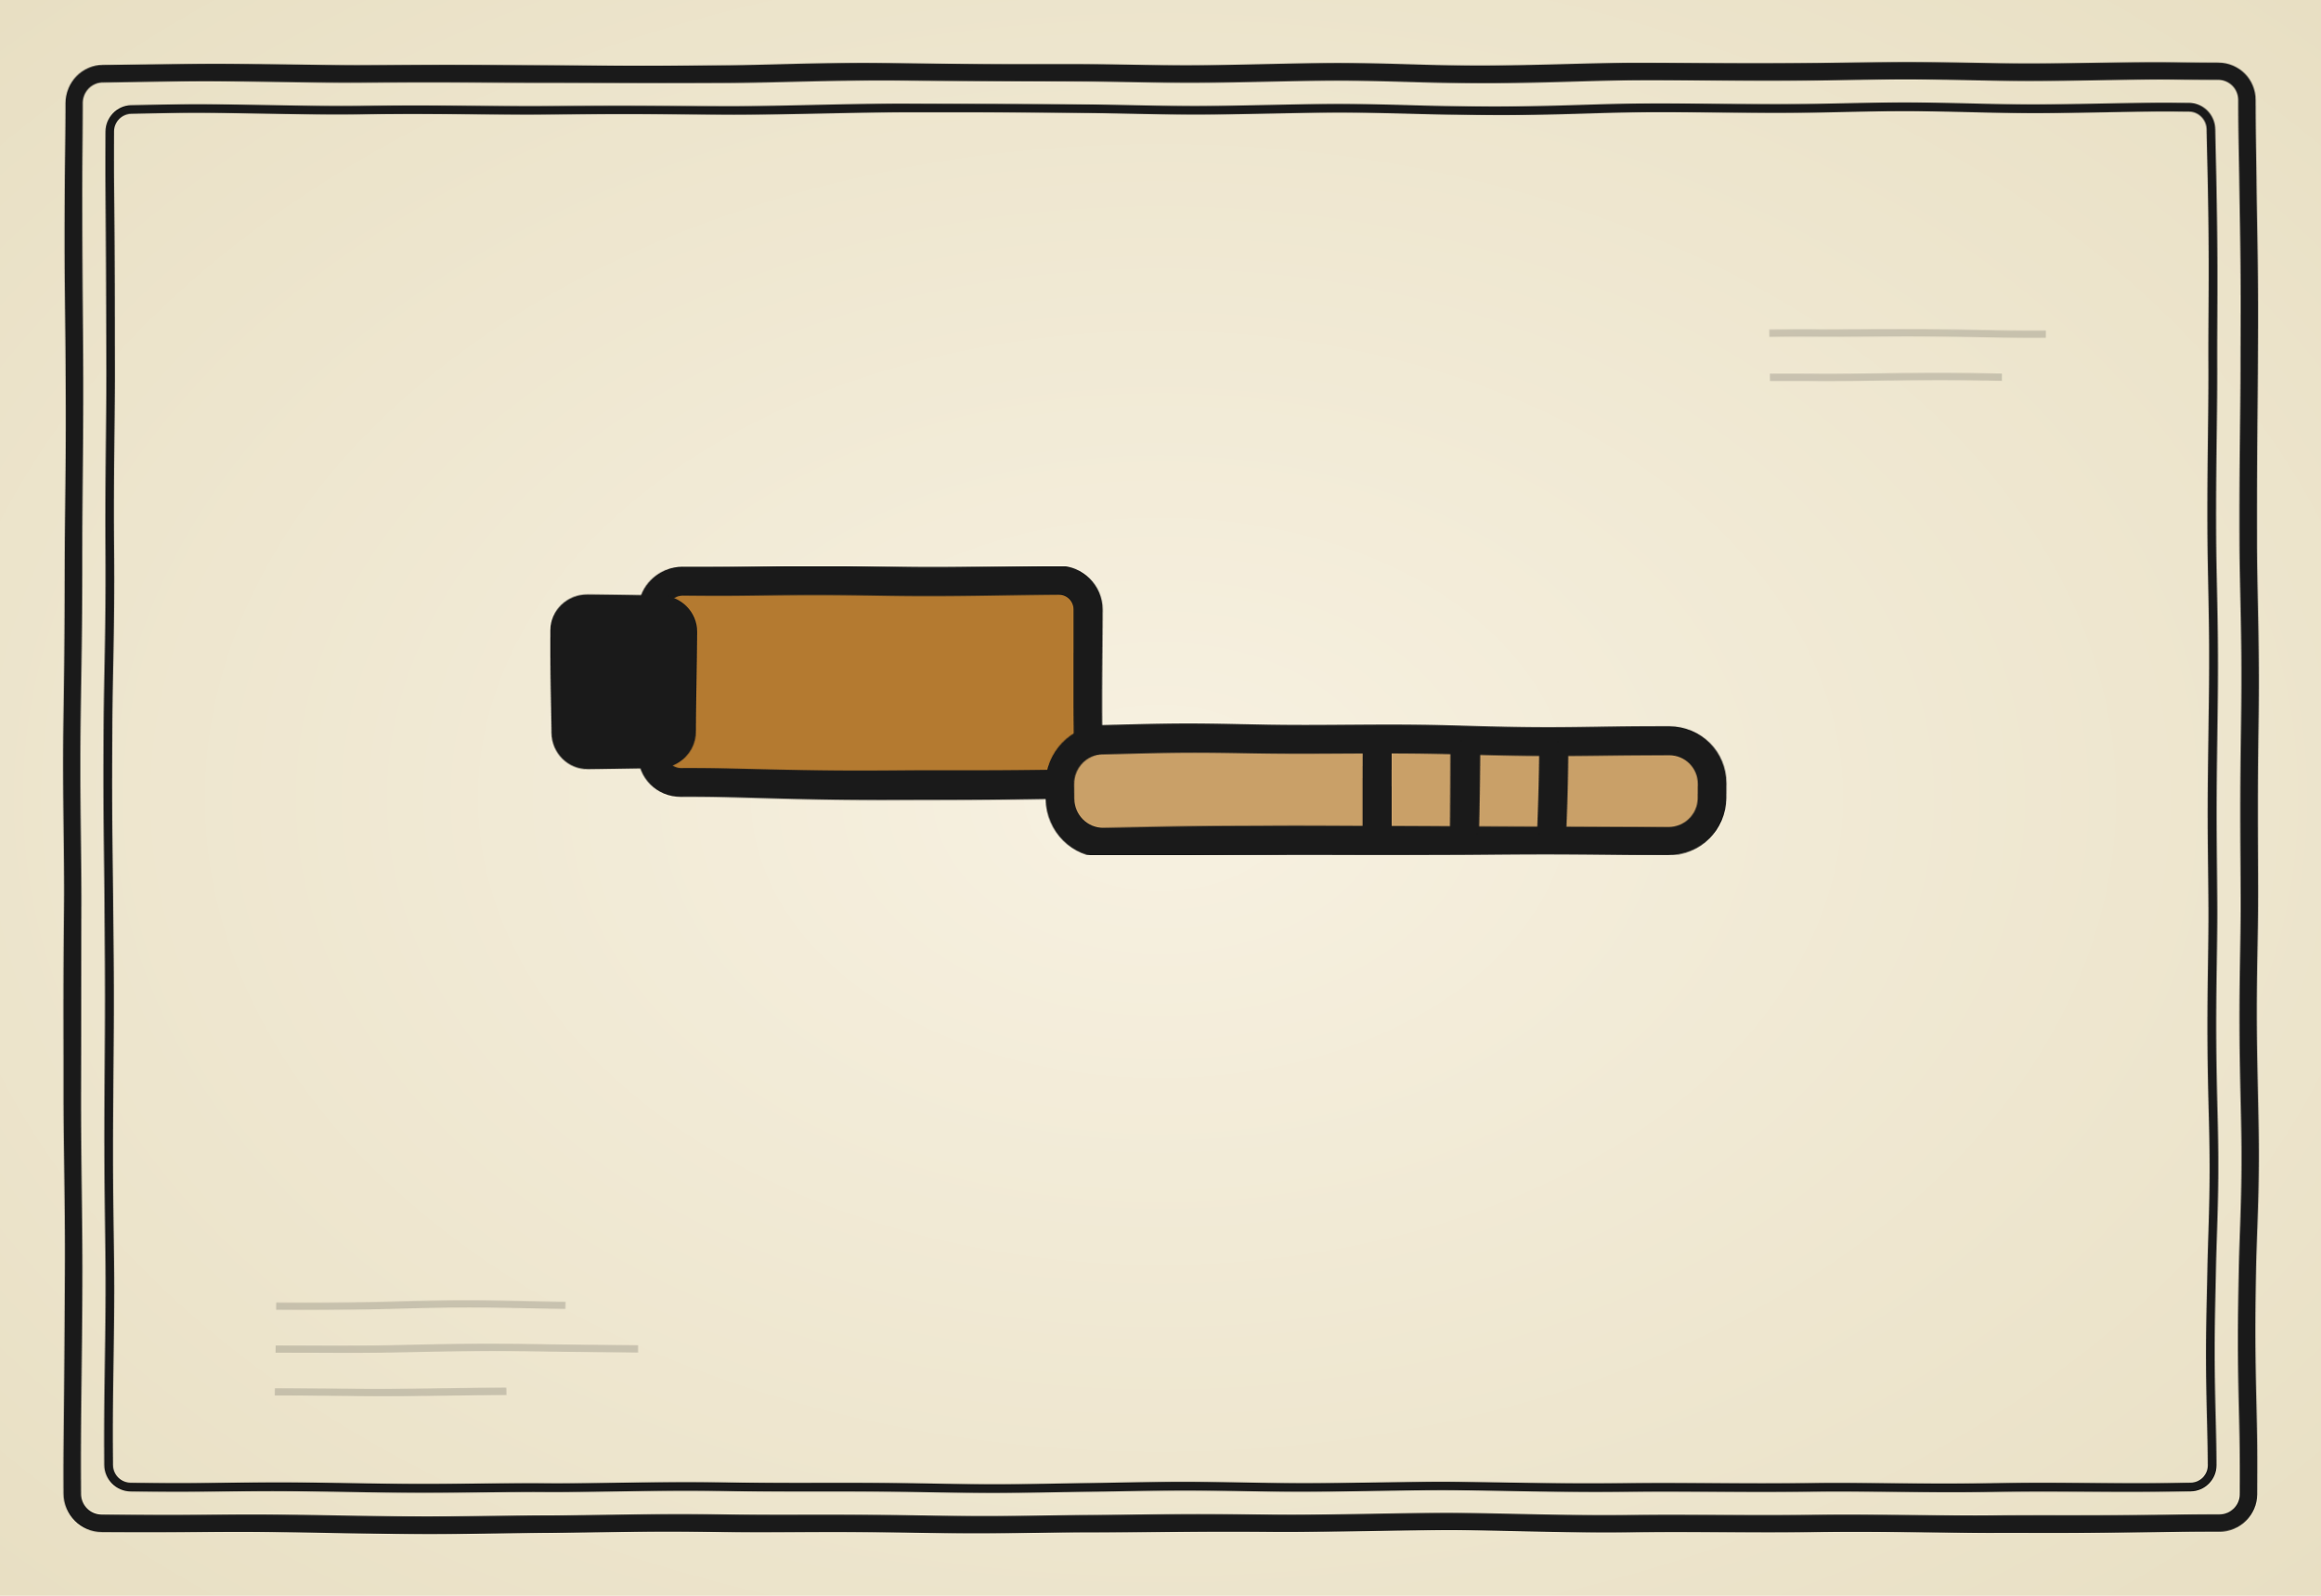
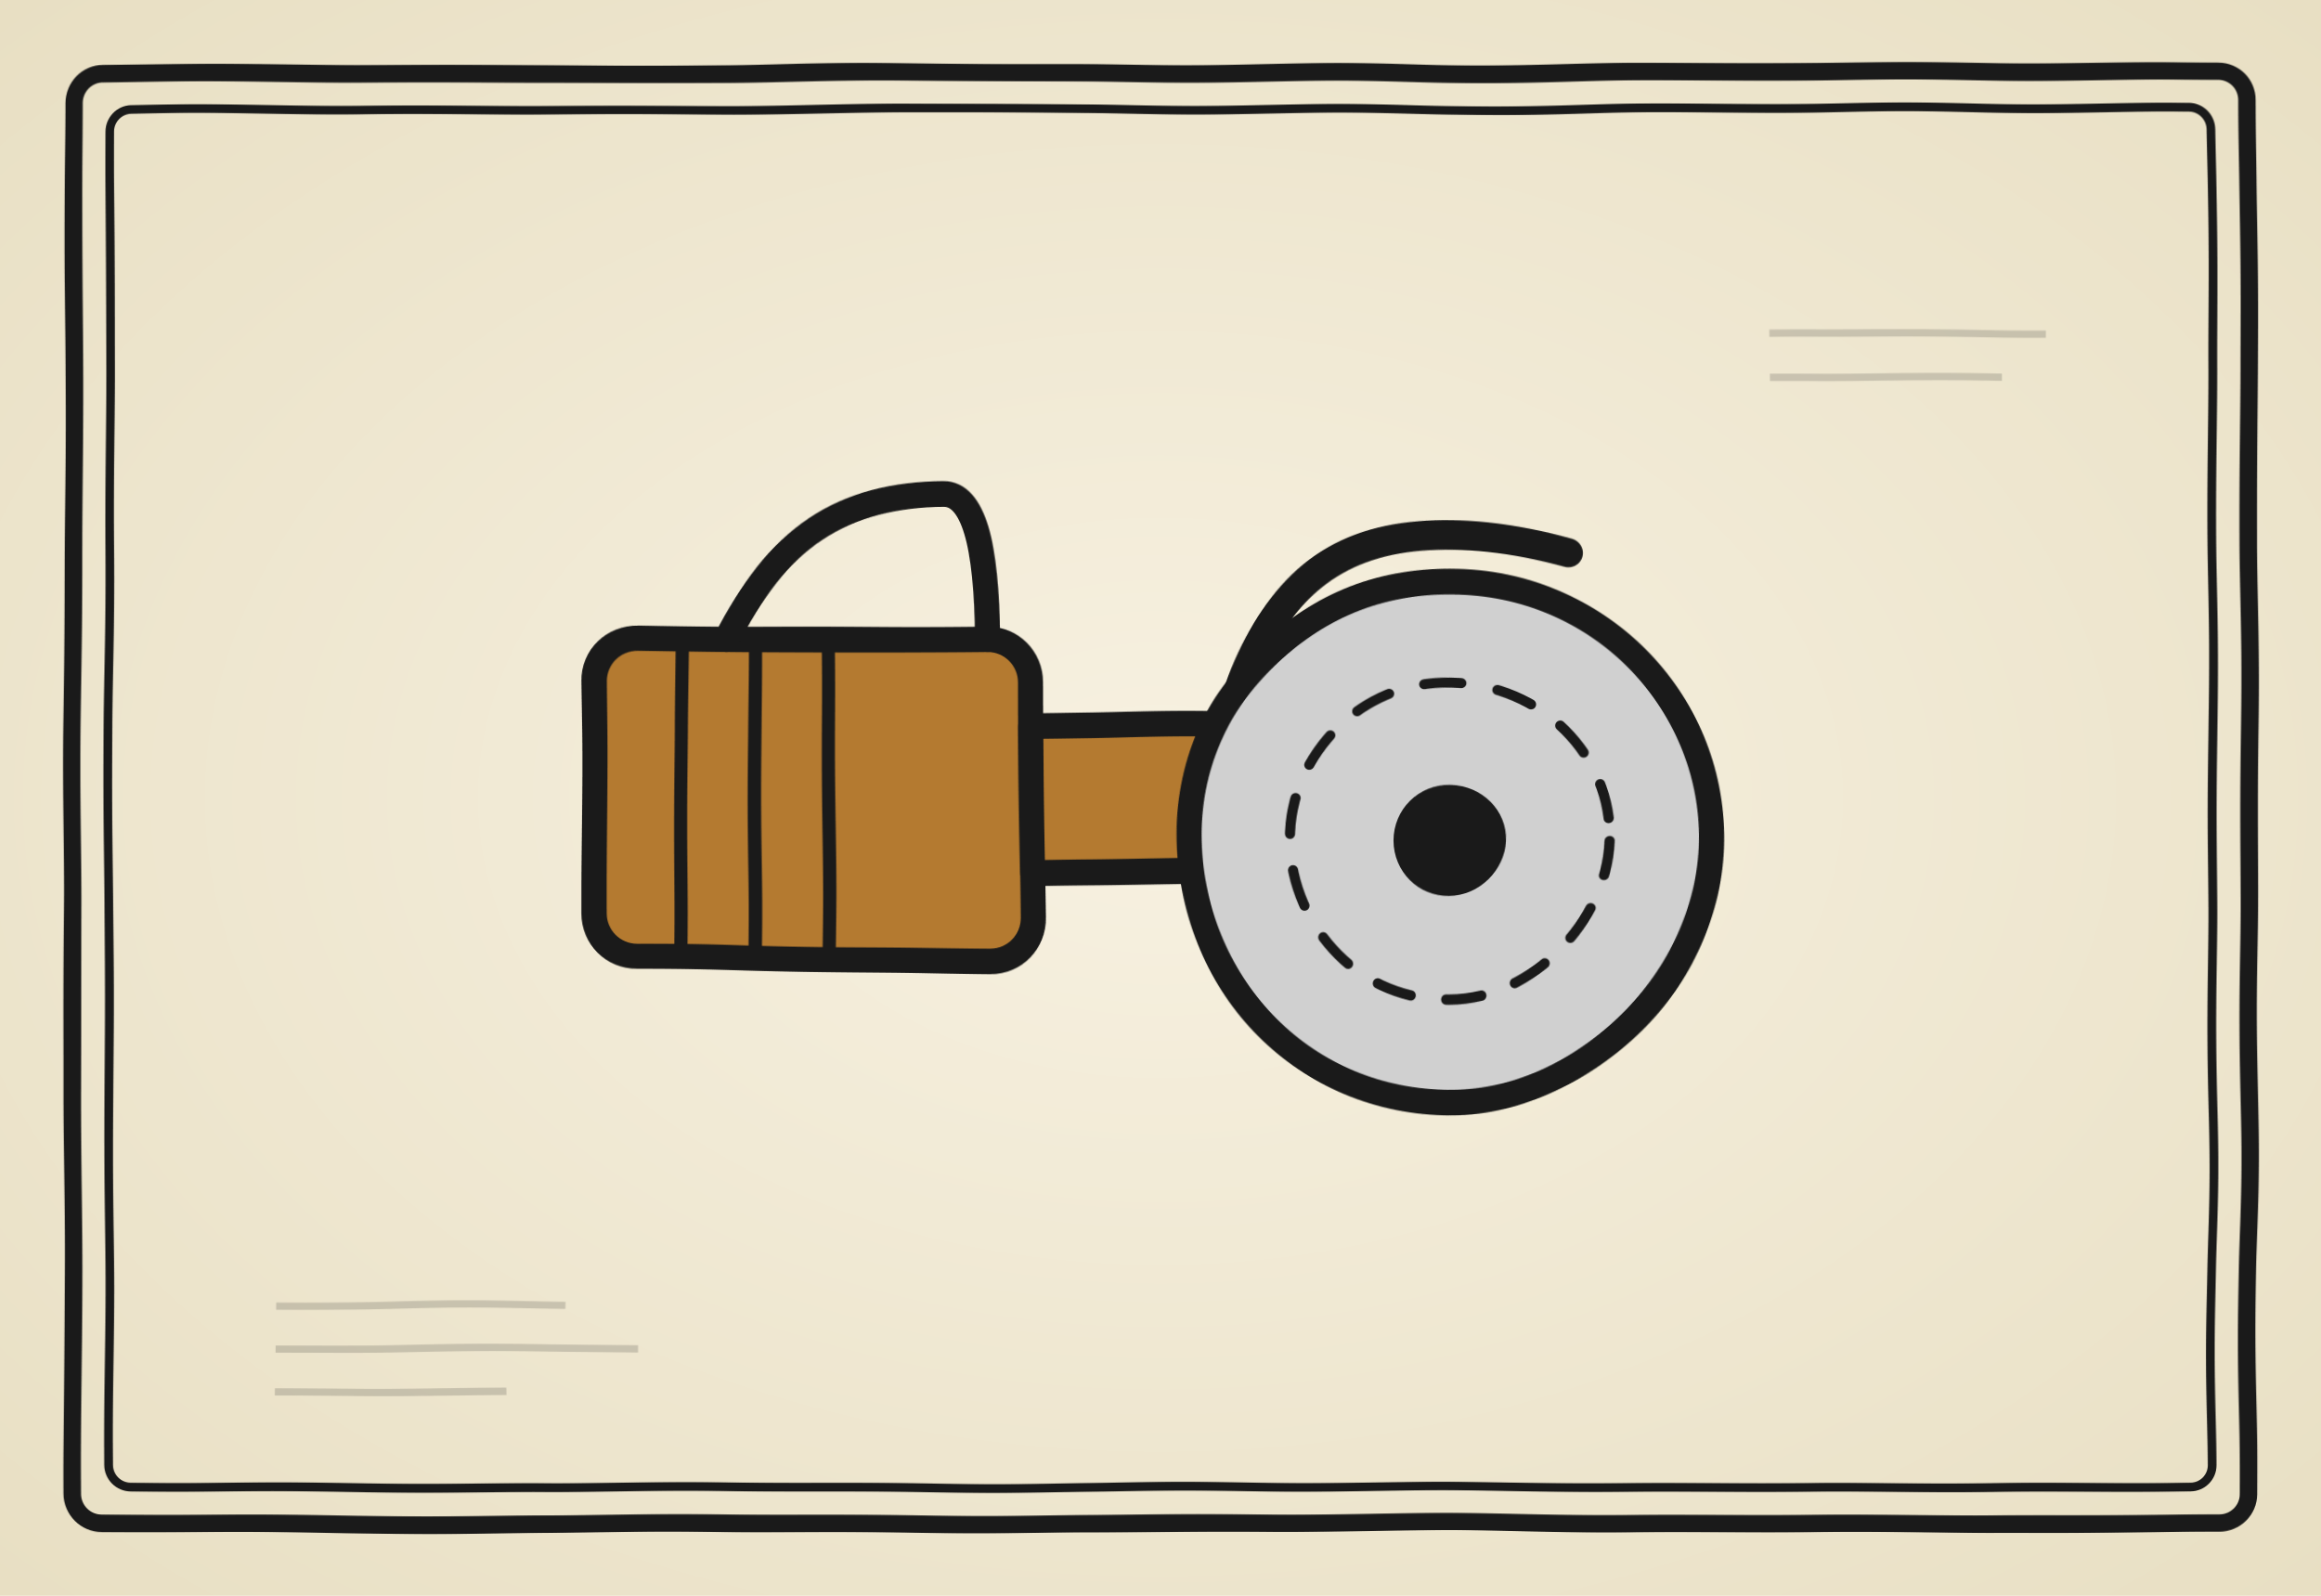
<svg xmlns="http://www.w3.org/2000/svg" viewBox="0 0 320 220" role="img" aria-label="der Trennschleifer">
  <defs>
    <radialGradient id="paper" cx="50%" cy="50%" r="70%">
      <stop offset="0%" stop-color="#f7f1e1" />
      <stop offset="100%" stop-color="#e8dfc3" />
    </radialGradient>
    <filter id="sketch" x="-5%" y="-5%" width="110%" height="110%">
      <feTurbulence type="fractalNoise" baseFrequency="0.02" numOctaves="2" seed="668" />
      <feDisplacementMap in="SourceGraphic" scale="1.8" />
    </filter>
    <filter id="sketchLight" x="-5%" y="-5%" width="110%" height="110%">
      <feTurbulence type="fractalNoise" baseFrequency="0.04" numOctaves="1" seed="671" />
      <feDisplacementMap in="SourceGraphic" scale="1.1" />
    </filter>
  </defs>
  <rect width="320" height="220" fill="url(#paper)" />
  <g fill="none" stroke="#1a1a1a" stroke-linecap="round" stroke-linejoin="round" filter="url(#sketchLight)">
    <rect x="10" y="10" width="300" height="200" stroke-width="2.4" rx="4" />
    <rect x="15" y="15" width="290" height="190" stroke-width="1.2" rx="3" />
  </g>
  <g stroke="#1a1a1a" stroke-width="1" opacity="0.18" filter="url(#sketchLight)">
    <line x1="38" y1="180" x2="78" y2="180" />
    <line x1="38" y1="186" x2="88" y2="186" />
    <line x1="38" y1="192" x2="70" y2="192" />
    <line x1="244" y1="46" x2="282" y2="46" />
    <line x1="244" y1="52" x2="276" y2="52" />
  </g>
  <g filter="url(#sketch)">
-     <g stroke="#1a1a1a" stroke-width="4" stroke-linejoin="round" stroke-linecap="round" fill="#b47a30">
-       <rect x="90" y="80" width="60" height="28" rx="4" />
-       <rect x="78" y="84" width="16" height="20" rx="3" fill="#1a1a1a" />
-       <rect x="146" y="102" width="90" height="14" rx="6" fill="#c9a068" />
-       <line x1="190" y1="104" x2="190" y2="114" />
-       <line x1="202" y1="104" x2="202" y2="114" />
-       <line x1="214" y1="104" x2="214" y2="114" />
+     <g stroke="#1a1a1a" stroke-width="3.5" stroke-linejoin="round" stroke-linecap="round">
+       <rect x="82" y="88" width="60" height="44" rx="6" fill="#b47a30" />
+       <line x1="94" y1="88" x2="94" y2="132" stroke-width="1.8" />
+       <line x1="104" y1="88" x2="104" y2="132" stroke-width="1.8" />
+       <line x1="114" y1="88" x2="114" y2="132" stroke-width="1.8" />
+       <path d="M 100 88 Q 110 68 130 68 Q 136 68 136 88" fill="none" stroke-width="3.5" />
+       <rect x="142" y="100" width="30" height="20" fill="#b47a30" />
+       <path d="M 168 114 Q 170 64 216 76" fill="none" stroke-width="4" />
+       <circle cx="200" cy="116" r="36" fill="#d0d0d0" />
+       <circle cx="200" cy="116" r="6" fill="#1a1a1a" />
+       <circle cx="200" cy="116" r="22" fill="none" stroke-width="1.4" stroke-dasharray="5 5" />
    </g>
  </g>
</svg>
